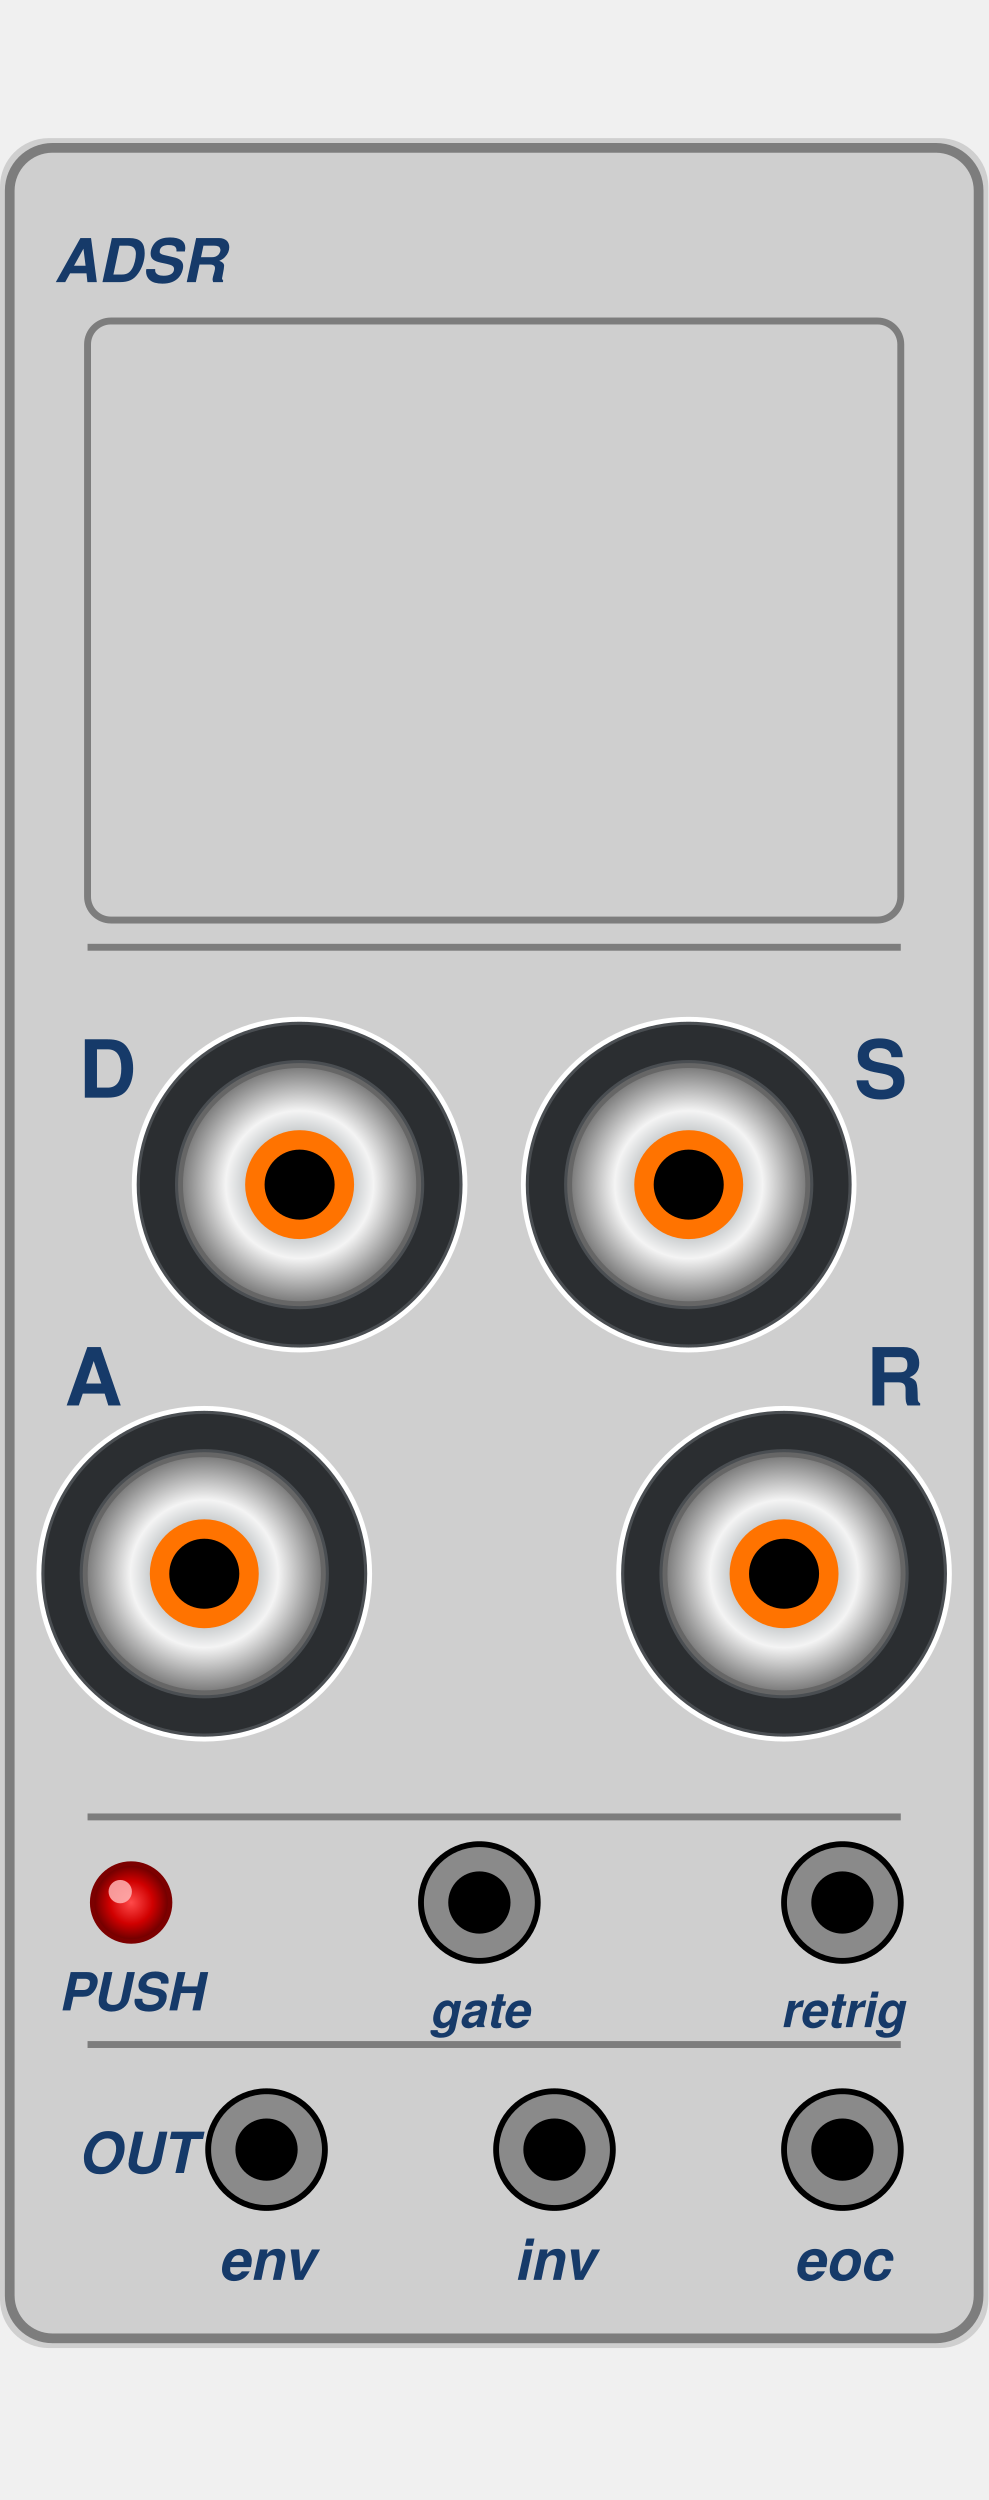
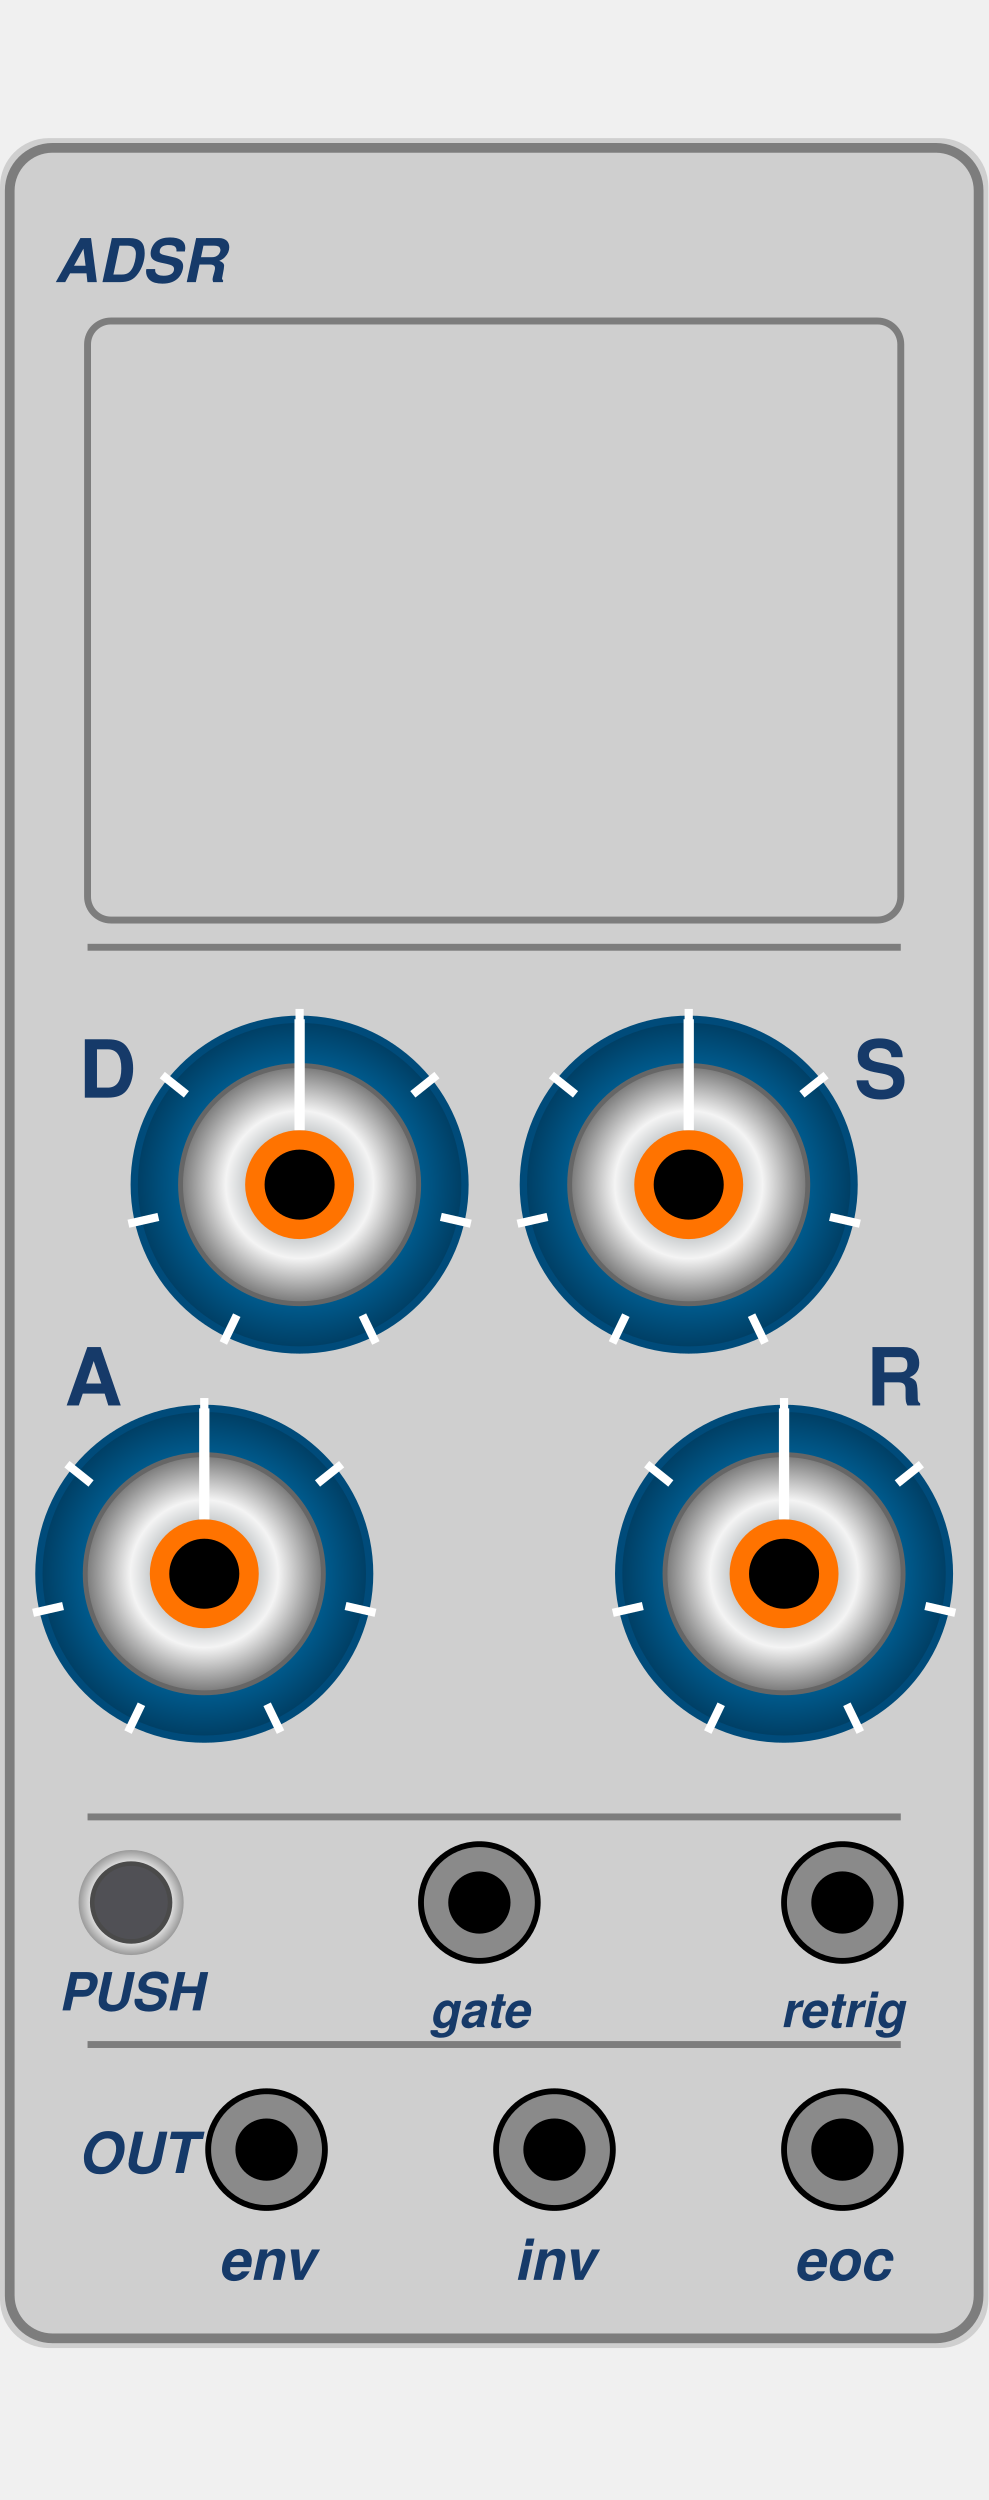
<svg xmlns="http://www.w3.org/2000/svg" width="50.8mm" height="128.5mm" viewBox="3.9 0 50.8 128.5" font-family="Arial Narrow, Helvetica, Arial, sans-serif">
  <defs>
+     <linearGradient id="metalStripV" x1="0" y1="0" x2="1" y2="0">
+       <stop offset="0" stop-color="#f8f8f8" />
+       <stop offset="0.45" stop-color="#d8dbdd" />
+       <stop offset="0.7" stop-color="#f4f4f4" />
+       <stop offset="1" stop-color="#9a9a9a" />
+     </linearGradient>
+     <linearGradient id="metalStripH" x1="0" y1="0" x2="0" y2="1">
+       <stop offset="0" stop-color="#f8f8f8" />
+       <stop offset="0.45" stop-color="#d8dbdd" />
+       <stop offset="0.7" stop-color="#f4f4f4" />
+       <stop offset="1" stop-color="#9a9a9a" />
+     </linearGradient>
+     <radialGradient id="metalDisc">
+       <stop offset="0" stop-color="#f8f8f8" />
+       <stop offset="0.45" stop-color="#d8dbdd" />
+       <stop offset="0.7" stop-color="#f4f4f4" />
+       <stop offset="1" stop-color="#9a9a9a" />
+     </radialGradient>
    <radialGradient id="blueRing">
      <stop offset="0" stop-color="#1688cc" />
      <stop offset="0.55" stop-color="#006da8" />
      <stop offset="1" stop-color="#003d62" />
    </radialGradient>
    <radialGradient id="blueDial">
      <stop offset="0" stop-color="#1d79b7" />
      <stop offset="0.6" stop-color="#00639a" />
      <stop offset="1" stop-color="#00456e" />
    </radialGradient>
    <radialGradient id="knobCap">
      <stop offset="0" stop-color="#f8f8f8" />
      <stop offset="0.4" stop-color="#bfc3c5" />
      <stop offset="0.62" stop-color="#f4f4f4" />
      <stop offset="1" stop-color="#777777" />
    </radialGradient>
    <radialGradient id="redLed">
      <stop offset="0" stop-color="#ff4a4a" />
      <stop offset="0.55" stop-color="#d00000" />
      <stop offset="1" stop-color="#650000" />
    </radialGradient>
    <radialGradient id="greenLed">
      <stop offset="0" stop-color="#5cf07a" />
      <stop offset="0.55" stop-color="#12a531" />
      <stop offset="1" stop-color="#054d15" />
    </radialGradient>
    <radialGradient id="orangeLed">
      <stop offset="0" stop-color="#ffbf5c" />
      <stop offset="0.55" stop-color="#ef7d00" />
      <stop offset="1" stop-color="#7a3a00" />
    </radialGradient>
  </defs>
  <g transform="translate(3.9 7.0994)">
    <rect x="0" y="0" width="50.8" height="113.591" rx="2.5" fill="#cfcfcf" />
    <rect x="0.5" y="0.5" width="49.8" height="112.591" rx="2.2" fill="none" stroke="#7d7d7d" stroke-width="0.5" />
    <text x="7.188" y="7.4" font-size="3.106" font-weight="700" font-style="italic" fill="#163a69" text-anchor="middle" font-family="Arial Narrow, Helvetica, Arial, sans-serif">ADSR</text>
    <rect x="4.5" y="9.4" width="41.8" height="30.791" rx="1.2" fill="none" stroke="#7d7d7d" stroke-width="0.355" />
    <g data-wcoast-display="env" data-x="4.5" data-y="9.4" data-w="41.8" data-h="30.79119999999999" />
    <line x1="4.5" y1="41.59" x2="46.3" y2="41.59" stroke="#7d7d7d" stroke-width="0.355" />
-     <g data-wcoast-param="decay" data-wcoast-cx="15.399999999999999" data-wcoast-cy="53.79119999999999" data-wcoast-angle-min="-150" data-wcoast-angle-max="150" data-wcoast-port="decayCv" data-wcoast-depth="decayDepth" data-wcoast-av="on">
-       <circle cx="15.4" cy="53.791" r="8.5" fill="#4a4e52" stroke="#ffffff" stroke-width="0.25" data-wcoast-role="rim" />
-       <circle cx="15.4" cy="53.791" r="7.31" fill="none" stroke="#2b2e31" stroke-width="1.809" data-wcoast-role="gauge-track" />
+     <g data-wcoast-param="decay" data-wcoast-cx="15.399999999999999" data-wcoast-cy="53.79119999999999" data-wcoast-angle-min="-150" data-wcoast-angle-max="150" data-wcoast-port="decayCv">
+       <circle cx="15.4" cy="53.791" r="8.5" fill="url(#blueRing)" stroke="#004b7a" stroke-width="0.375" />
      <circle cx="15.4" cy="53.791" r="6.12" fill="url(#knobCap)" stroke="#666666" stroke-width="0.25" />
      <circle cx="15.4" cy="53.791" r="2.8" fill="#ff7300" />
      <circle cx="15.4" cy="53.791" r="1.8" fill="#000000" data-wcoast-role="jackhole" />
-       <g data-wcoast-role="indicator" data-wcoast-cap="6.12">
-     </g>
+       <g data-wcoast-role="indicator">
+         <line x1="15.40" y1="44.76" x2="15.40" y2="46.35" stroke="#ffffff" stroke-width="0.422" />
+         <line x1="22.46" y1="48.16" x2="21.22" y2="49.15" stroke="#ffffff" stroke-width="0.422" />
+         <line x1="24.20" y1="55.80" x2="22.66" y2="55.45" stroke="#ffffff" stroke-width="0.422" />
+         <line x1="19.32" y1="61.93" x2="18.63" y2="60.50" stroke="#ffffff" stroke-width="0.422" />
+         <line x1="11.48" y1="61.93" x2="12.17" y2="60.50" stroke="#ffffff" stroke-width="0.422" />
+         <line x1="6.60" y1="55.80" x2="8.14" y2="55.45" stroke="#ffffff" stroke-width="0.422" />
+         <line x1="8.34" y1="48.16" x2="9.58" y2="49.15" stroke="#ffffff" stroke-width="0.422" />
+         <line x1="15.4" y1="50.99" x2="15.4" y2="45.29" stroke="#ffffff" stroke-width="0.528" />
+       </g>
    </g>
    <text x="5.53" y="49.32" font-size="4.106" font-weight="700" fill="#163a69" text-anchor="middle" font-family="Arial Narrow, Helvetica, Arial, sans-serif">D</text>
-     <g data-wcoast-param="sustain" data-wcoast-cx="35.4" data-wcoast-cy="53.79119999999999" data-wcoast-angle-min="-150" data-wcoast-angle-max="150" data-wcoast-port="sustainCv" data-wcoast-depth="sustainDepth" data-wcoast-av="on">
-       <circle cx="35.4" cy="53.791" r="8.5" fill="#4a4e52" stroke="#ffffff" stroke-width="0.25" data-wcoast-role="rim" />
-       <circle cx="35.4" cy="53.791" r="7.31" fill="none" stroke="#2b2e31" stroke-width="1.809" data-wcoast-role="gauge-track" />
+     <g data-wcoast-param="sustain" data-wcoast-cx="35.4" data-wcoast-cy="53.79119999999999" data-wcoast-angle-min="-150" data-wcoast-angle-max="150" data-wcoast-port="sustainCv">
+       <circle cx="35.4" cy="53.791" r="8.5" fill="url(#blueRing)" stroke="#004b7a" stroke-width="0.375" />
      <circle cx="35.4" cy="53.791" r="6.12" fill="url(#knobCap)" stroke="#666666" stroke-width="0.25" />
      <circle cx="35.4" cy="53.791" r="2.8" fill="#ff7300" />
      <circle cx="35.4" cy="53.791" r="1.8" fill="#000000" data-wcoast-role="jackhole" />
-       <g data-wcoast-role="indicator" data-wcoast-cap="6.12">
-     </g>
+       <g data-wcoast-role="indicator">
+         <line x1="35.40" y1="44.76" x2="35.40" y2="46.35" stroke="#ffffff" stroke-width="0.422" />
+         <line x1="42.46" y1="48.16" x2="41.22" y2="49.15" stroke="#ffffff" stroke-width="0.422" />
+         <line x1="44.20" y1="55.80" x2="42.66" y2="55.45" stroke="#ffffff" stroke-width="0.422" />
+         <line x1="39.32" y1="61.93" x2="38.63" y2="60.50" stroke="#ffffff" stroke-width="0.422" />
+         <line x1="31.48" y1="61.93" x2="32.17" y2="60.50" stroke="#ffffff" stroke-width="0.422" />
+         <line x1="26.60" y1="55.80" x2="28.14" y2="55.45" stroke="#ffffff" stroke-width="0.422" />
+         <line x1="28.34" y1="48.16" x2="29.58" y2="49.15" stroke="#ffffff" stroke-width="0.422" />
+         <line x1="35.4" y1="50.99" x2="35.4" y2="45.29" stroke="#ffffff" stroke-width="0.528" />
+       </g>
    </g>
    <text x="45.27" y="49.32" font-size="4.106" font-weight="700" fill="#163a69" text-anchor="middle" font-family="Arial Narrow, Helvetica, Arial, sans-serif">S</text>
-     <g data-wcoast-param="attack" data-wcoast-cx="10.5" data-wcoast-cy="73.79119999999999" data-wcoast-angle-min="-150" data-wcoast-angle-max="150" data-wcoast-port="attackCv" data-wcoast-depth="attackDepth" data-wcoast-av="on">
-       <circle cx="10.5" cy="73.791" r="8.5" fill="#4a4e52" stroke="#ffffff" stroke-width="0.25" data-wcoast-role="rim" />
-       <circle cx="10.5" cy="73.791" r="7.31" fill="none" stroke="#2b2e31" stroke-width="1.809" data-wcoast-role="gauge-track" />
+     <g data-wcoast-param="attack" data-wcoast-cx="10.5" data-wcoast-cy="73.79119999999999" data-wcoast-angle-min="-150" data-wcoast-angle-max="150" data-wcoast-port="attackCv">
+       <circle cx="10.5" cy="73.791" r="8.5" fill="url(#blueRing)" stroke="#004b7a" stroke-width="0.375" />
      <circle cx="10.5" cy="73.791" r="6.12" fill="url(#knobCap)" stroke="#666666" stroke-width="0.25" />
      <circle cx="10.5" cy="73.791" r="2.8" fill="#ff7300" />
      <circle cx="10.5" cy="73.791" r="1.8" fill="#000000" data-wcoast-role="jackhole" />
-       <g data-wcoast-role="indicator" data-wcoast-cap="6.12">
-     </g>
+       <g data-wcoast-role="indicator">
+         <line x1="10.50" y1="64.76" x2="10.50" y2="66.35" stroke="#ffffff" stroke-width="0.422" />
+         <line x1="17.56" y1="68.16" x2="16.32" y2="69.15" stroke="#ffffff" stroke-width="0.422" />
+         <line x1="19.30" y1="75.80" x2="17.76" y2="75.45" stroke="#ffffff" stroke-width="0.422" />
+         <line x1="14.42" y1="81.93" x2="13.73" y2="80.50" stroke="#ffffff" stroke-width="0.422" />
+         <line x1="6.58" y1="81.93" x2="7.27" y2="80.50" stroke="#ffffff" stroke-width="0.422" />
+         <line x1="1.70" y1="75.80" x2="3.24" y2="75.45" stroke="#ffffff" stroke-width="0.422" />
+         <line x1="3.44" y1="68.16" x2="4.68" y2="69.15" stroke="#ffffff" stroke-width="0.422" />
+         <line x1="10.5" y1="70.99" x2="10.5" y2="65.29" stroke="#ffffff" stroke-width="0.528" />
+       </g>
    </g>
    <text x="4.8" y="65.14" font-size="4.106" font-weight="700" fill="#163a69" text-anchor="middle" font-family="Arial Narrow, Helvetica, Arial, sans-serif">A</text>
-     <g data-wcoast-param="release" data-wcoast-cx="40.3" data-wcoast-cy="73.79119999999999" data-wcoast-angle-min="-150" data-wcoast-angle-max="150" data-wcoast-port="releaseCv" data-wcoast-depth="releaseDepth" data-wcoast-av="on">
-       <circle cx="40.3" cy="73.791" r="8.5" fill="#4a4e52" stroke="#ffffff" stroke-width="0.25" data-wcoast-role="rim" />
-       <circle cx="40.3" cy="73.791" r="7.31" fill="none" stroke="#2b2e31" stroke-width="1.809" data-wcoast-role="gauge-track" />
+     <g data-wcoast-param="release" data-wcoast-cx="40.3" data-wcoast-cy="73.79119999999999" data-wcoast-angle-min="-150" data-wcoast-angle-max="150" data-wcoast-port="releaseCv">
+       <circle cx="40.3" cy="73.791" r="8.5" fill="url(#blueRing)" stroke="#004b7a" stroke-width="0.375" />
      <circle cx="40.3" cy="73.791" r="6.12" fill="url(#knobCap)" stroke="#666666" stroke-width="0.25" />
      <circle cx="40.3" cy="73.791" r="2.8" fill="#ff7300" />
      <circle cx="40.3" cy="73.791" r="1.8" fill="#000000" data-wcoast-role="jackhole" />
-       <g data-wcoast-role="indicator" data-wcoast-cap="6.12">
-     </g>
+       <g data-wcoast-role="indicator">
+         <line x1="40.30" y1="64.76" x2="40.30" y2="66.35" stroke="#ffffff" stroke-width="0.422" />
+         <line x1="47.36" y1="68.16" x2="46.12" y2="69.15" stroke="#ffffff" stroke-width="0.422" />
+         <line x1="49.10" y1="75.80" x2="47.56" y2="75.45" stroke="#ffffff" stroke-width="0.422" />
+         <line x1="44.22" y1="81.93" x2="43.53" y2="80.50" stroke="#ffffff" stroke-width="0.422" />
+         <line x1="36.38" y1="81.93" x2="37.07" y2="80.50" stroke="#ffffff" stroke-width="0.422" />
+         <line x1="31.50" y1="75.80" x2="33.04" y2="75.45" stroke="#ffffff" stroke-width="0.422" />
+         <line x1="33.24" y1="68.16" x2="34.48" y2="69.15" stroke="#ffffff" stroke-width="0.422" />
+         <line x1="40.3" y1="70.99" x2="40.3" y2="65.29" stroke="#ffffff" stroke-width="0.528" />
+       </g>
    </g>
    <text x="46" y="65.14" font-size="4.106" font-weight="700" fill="#163a69" text-anchor="middle" font-family="Arial Narrow, Helvetica, Arial, sans-serif">R</text>
    <line x1="4.5" y1="86.29" x2="46.3" y2="86.29" stroke="#7d7d7d" stroke-width="0.355" />
    <g data-wcoast-param="gateBtn">
-       <circle cx="6.74" cy="90.69" r="2" fill="url(#redLed)" stroke="#7c0000" stroke-width="0.237" data-wcoast-role="step-indicator" data-wcoast-step="on" />
-       <circle cx="6.18" cy="90.13" r="0.60" fill="#ffb4b4" opacity="0.85" data-wcoast-role="led-gloss" pointer-events="none" />
+       <circle cx="6.74" cy="90.69" r="2.70" fill="url(#metalDisc)" pointer-events="none" data-wcoast-role="button-metal" />
+       <circle cx="6.74" cy="90.69" r="2" fill="#505055" stroke="#4a4a4a" stroke-width="0.237" data-wcoast-role="step-indicator" data-wcoast-step="on" />
+       <circle cx="6.18" cy="90.13" r="0.60" fill="#ffb4b4" opacity="0" data-wcoast-role="led-gloss" pointer-events="none" />
      <text x="6.74" y="96.238" font-size="2.706" font-weight="700" font-style="italic" fill="#163a69" text-anchor="middle" font-family="Arial Narrow, Helvetica, Arial, sans-serif">PUSH</text>
    </g>
    <g data-wcoast-port="gateIn" data-wcoast-cx="24.64" data-wcoast-cy="90.69">
      <circle cx="24.64" cy="90.69" r="3" fill="#8a8a8a" stroke="#000000" stroke-width="0.3" />
      <circle cx="24.64" cy="90.69" r="1.6" fill="#000000" />
    </g>
    <text x="24.64" y="97.094" font-size="2.506" font-weight="700" font-style="italic" fill="#163a69" text-anchor="middle" font-family="Arial Narrow, Helvetica, Arial, sans-serif">gate</text>
    <g data-wcoast-port="retrigIn" data-wcoast-cx="43.3" data-wcoast-cy="90.69">
      <circle cx="43.3" cy="90.69" r="3" fill="#8a8a8a" stroke="#000000" stroke-width="0.3" />
      <circle cx="43.3" cy="90.69" r="1.6" fill="#000000" />
    </g>
    <text x="43.3" y="97.094" font-size="2.506" font-weight="700" font-style="italic" fill="#163a69" text-anchor="middle" font-family="Arial Narrow, Helvetica, Arial, sans-serif">retrig</text>
    <line x1="4.5" y1="97.99" x2="46.3" y2="97.99" stroke="#7d7d7d" stroke-width="0.355" />
    <text x="4" y="104.59" font-size="2.906" font-weight="700" font-style="italic" fill="#163a69" text-anchor="start" font-family="Arial Narrow, Helvetica, Arial, sans-serif">OUT</text>
    <g data-wcoast-port="envOut" data-wcoast-cx="13.7" data-wcoast-cy="103.3912">
      <circle cx="13.7" cy="103.391" r="3" fill="#8a8a8a" stroke="#000000" stroke-width="0.3" />
      <circle cx="13.7" cy="103.391" r="1.6" fill="#000000" />
    </g>
    <text x="13.7" y="110.084" font-size="2.906" font-weight="700" font-style="italic" fill="#163a69" text-anchor="middle" font-family="Arial Narrow, Helvetica, Arial, sans-serif">env</text>
    <g data-wcoast-port="invOut" data-wcoast-cx="28.5" data-wcoast-cy="103.3912">
      <circle cx="28.5" cy="103.391" r="3" fill="#8a8a8a" stroke="#000000" stroke-width="0.3" />
      <circle cx="28.5" cy="103.391" r="1.6" fill="#000000" />
    </g>
    <text x="28.5" y="110.084" font-size="2.906" font-weight="700" font-style="italic" fill="#163a69" text-anchor="middle" font-family="Arial Narrow, Helvetica, Arial, sans-serif">inv</text>
    <g data-wcoast-port="eocOut" data-wcoast-cx="43.3" data-wcoast-cy="103.3912">
      <circle cx="43.3" cy="103.391" r="3" fill="#8a8a8a" stroke="#000000" stroke-width="0.3" />
      <circle cx="43.3" cy="103.391" r="1.6" fill="#000000" />
    </g>
    <text x="43.3" y="110.084" font-size="2.906" font-weight="700" font-style="italic" fill="#163a69" text-anchor="middle" font-family="Arial Narrow, Helvetica, Arial, sans-serif">eoc</text>
  </g>
</svg>
